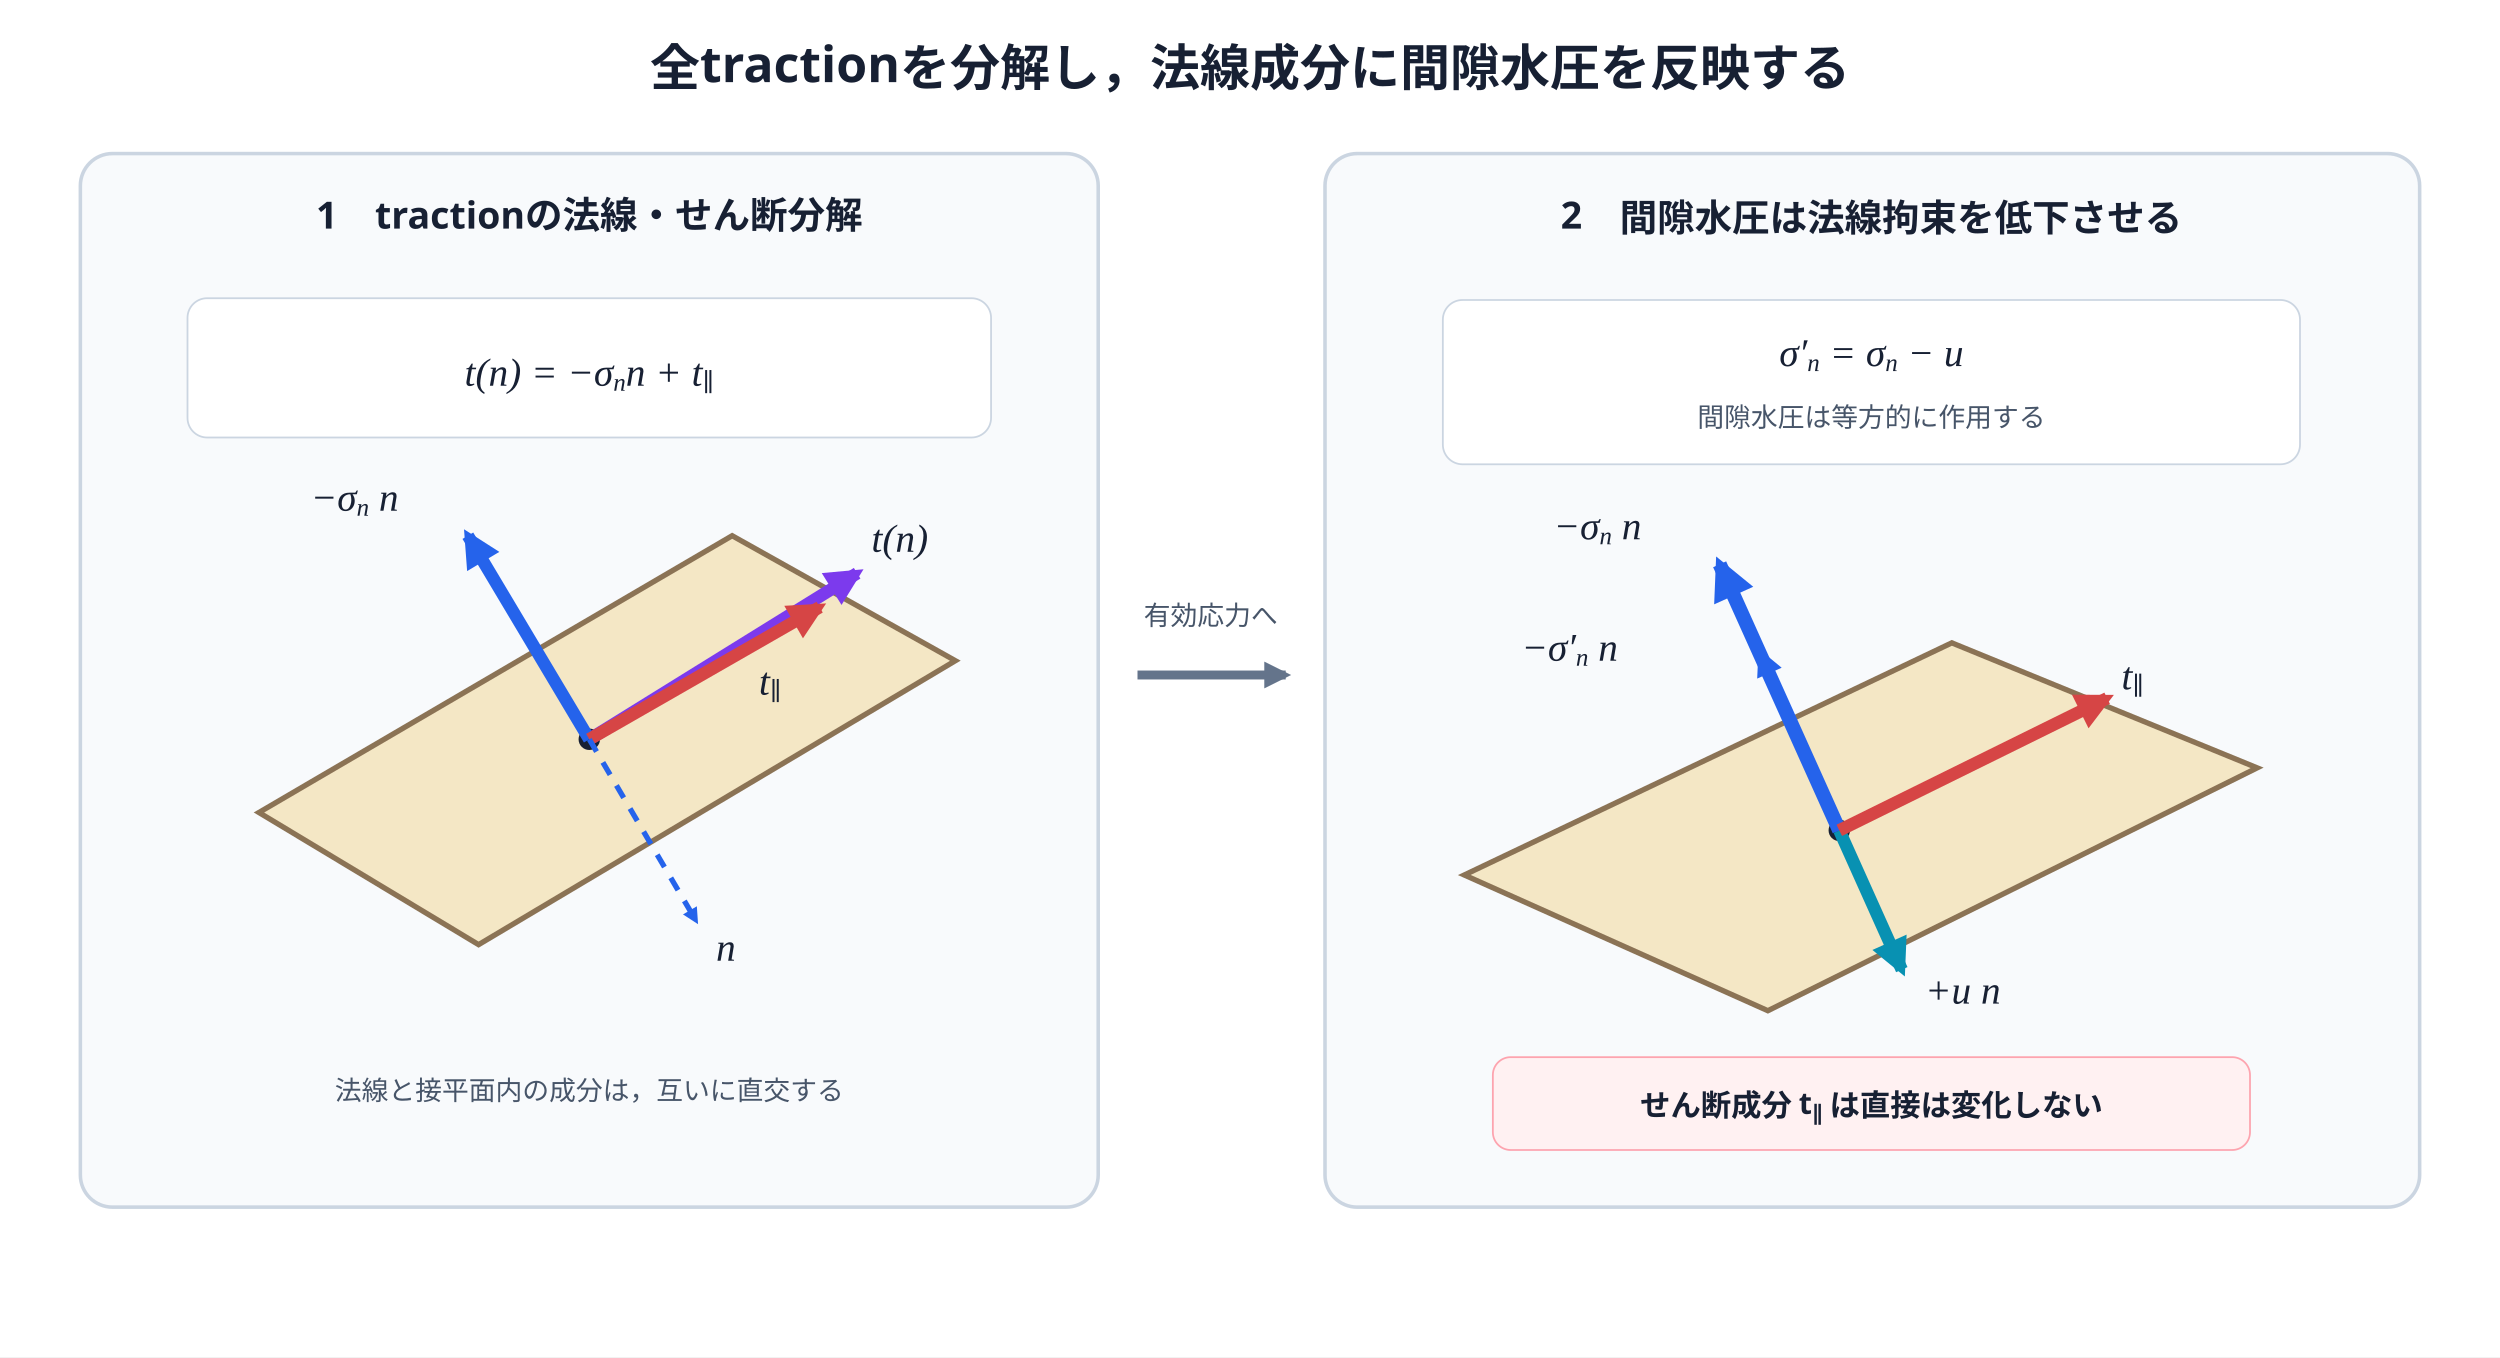
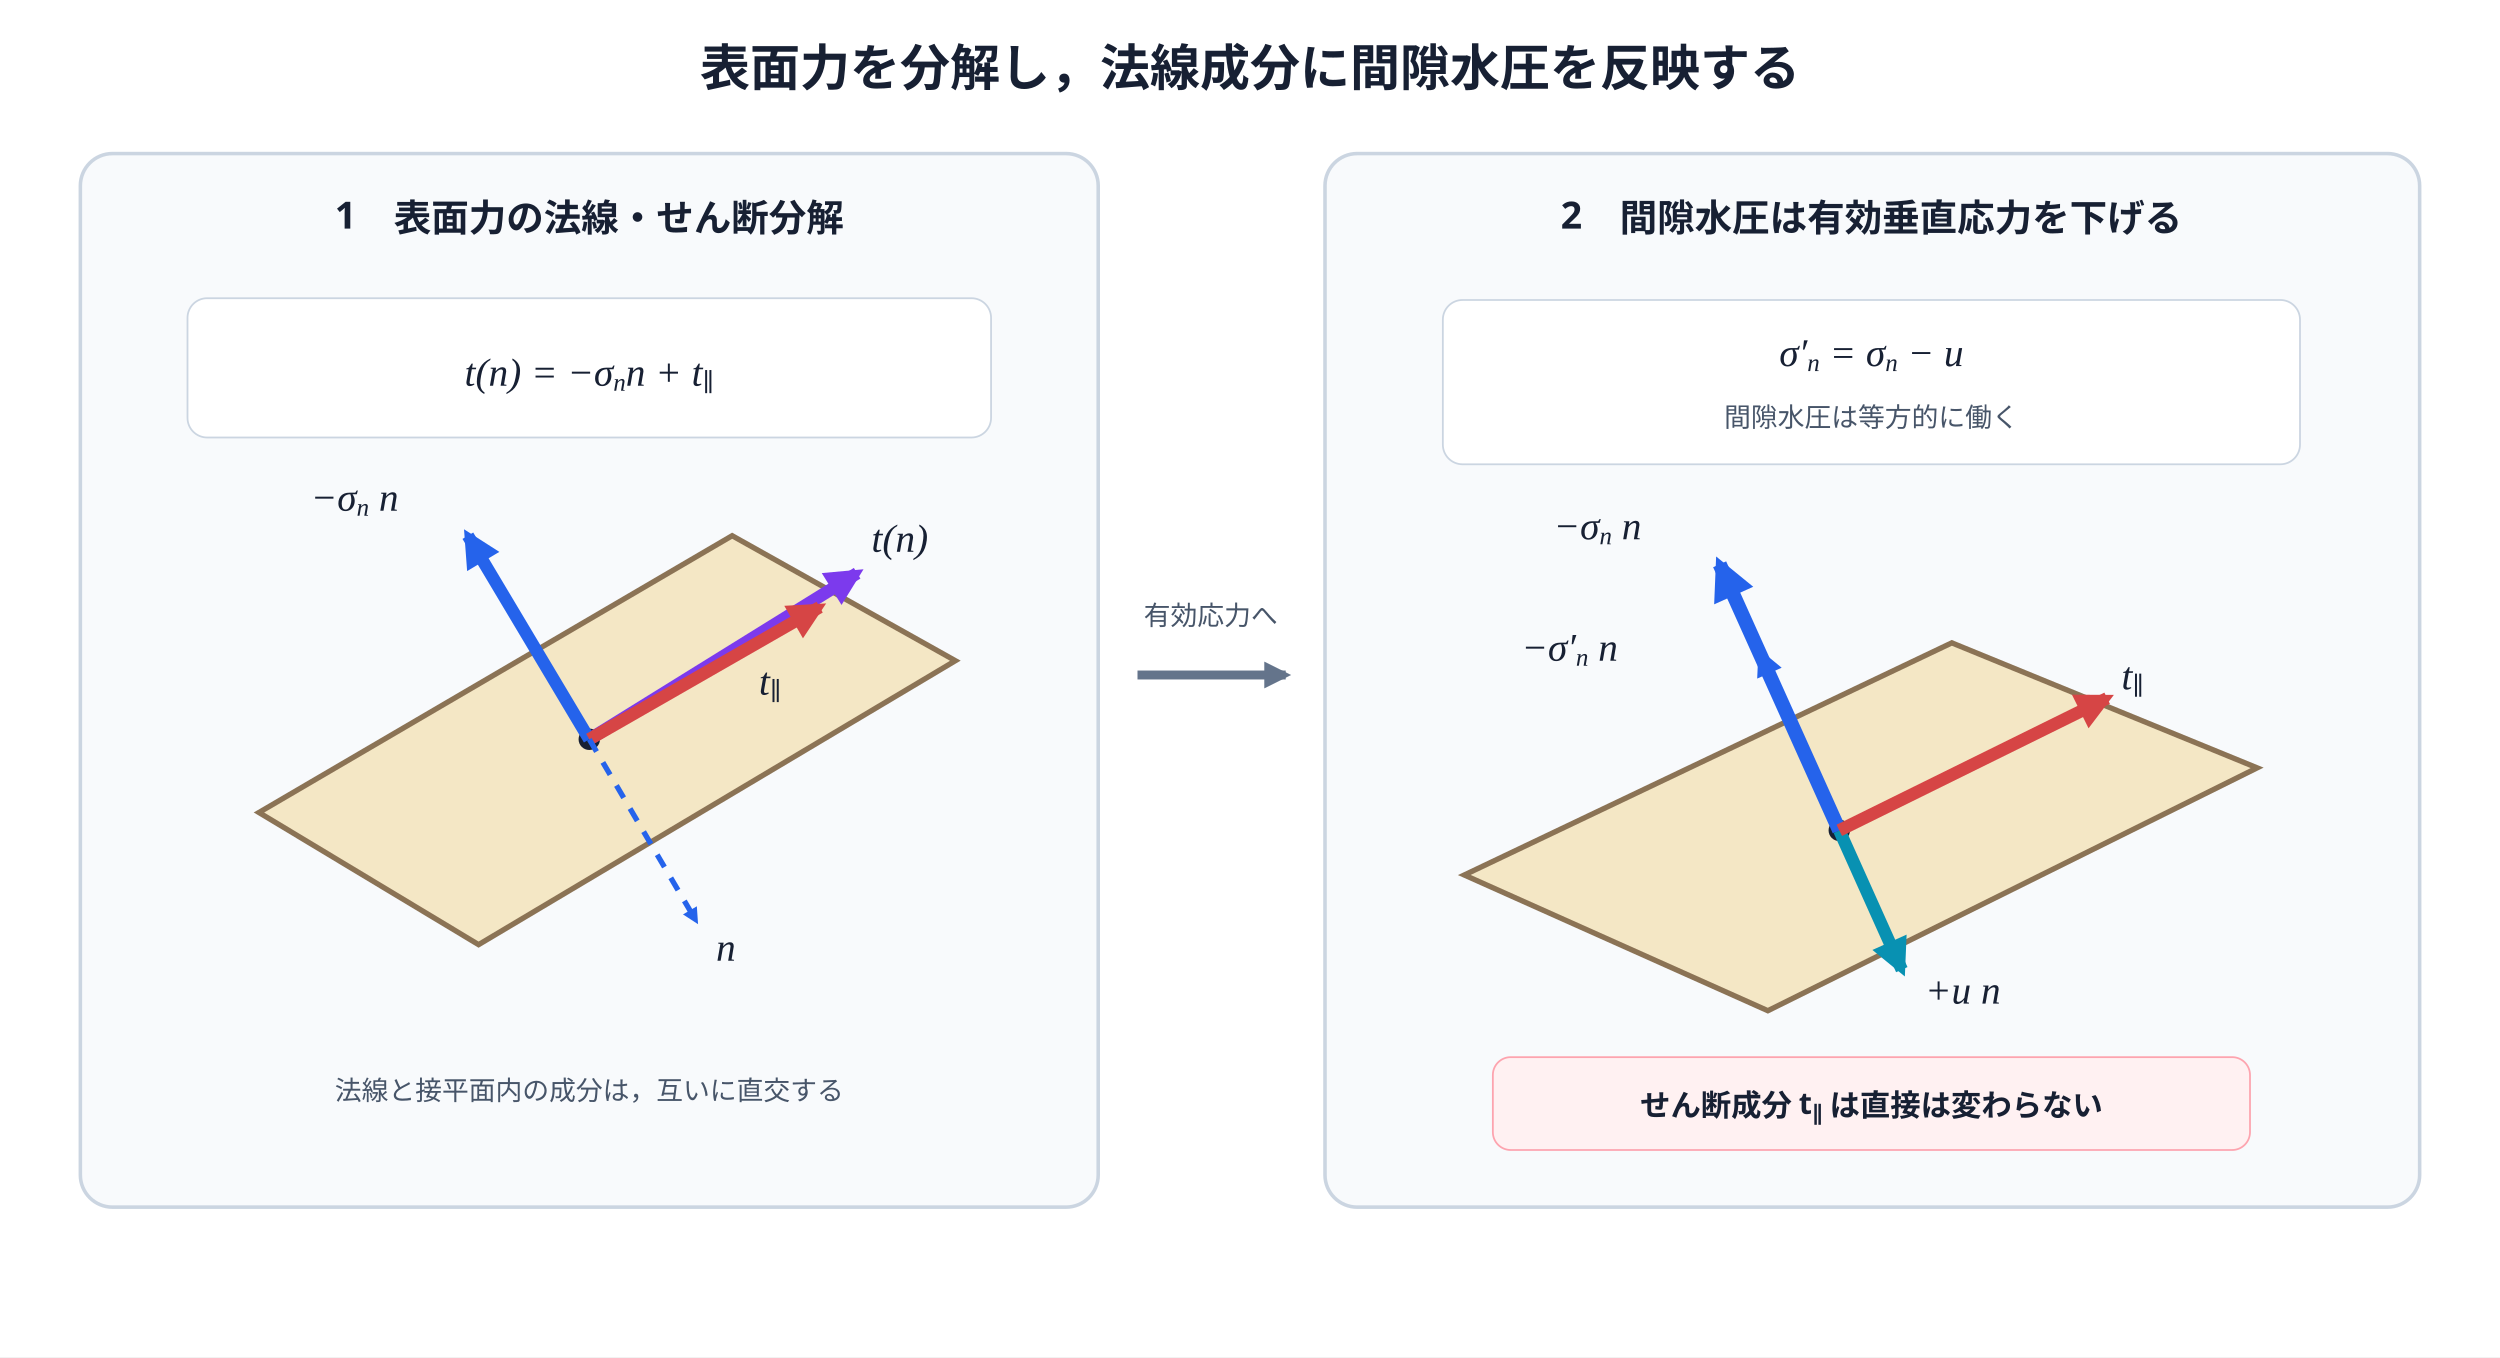
<svg xmlns="http://www.w3.org/2000/svg" width="1400" height="760" viewBox="0 0 1400 760" role="img" aria-labelledby="title desc">
  <defs>
    <marker id="blue" viewBox="0 0 10 10" markerWidth="3" markerHeight="3" refX="8" refY="5" orient="auto">
      <path d="M0 0L10 5L0 10Z" fill="#2563eb" />
    </marker>
    <marker id="cyan" viewBox="0 0 10 10" markerWidth="3" markerHeight="3" refX="8" refY="5" orient="auto">
      <path d="M0 0L10 5L0 10Z" fill="#0891b2" />
    </marker>
    <marker id="red" viewBox="0 0 10 10" markerWidth="3" markerHeight="3" refX="8" refY="5" orient="auto">
      <path d="M0 0L10 5L0 10Z" fill="#d64545" />
    </marker>
    <marker id="purple" viewBox="0 0 10 10" markerWidth="3" markerHeight="3" refX="8" refY="5" orient="auto">
      <path d="M0 0L10 5L0 10Z" fill="#7c3aed" />
    </marker>
    <marker id="gray" viewBox="0 0 10 10" markerWidth="3" markerHeight="3" refX="8" refY="5" orient="auto">
      <path d="M0 0L10 5L0 10Z" fill="#64748b" />
    </marker>
    <style>
      .title{font:700 28px "Noto Sans JP","Hiragino Sans","Yu Gothic",sans-serif;fill:#172033}.head{font:700 21px "Noto Sans JP","Hiragino Sans","Yu Gothic",sans-serif;fill:#172033}.label{font:600 17px "Noto Sans JP","Hiragino Sans","Yu Gothic",sans-serif;fill:#172033}.small{font:500 15px "Noto Sans JP","Hiragino Sans","Yu Gothic",sans-serif;fill:#475569}.math{font:italic 22px Georgia,"Times New Roman",serif;fill:#172033}.panel{fill:#f8fafc;stroke:#cbd5e1;stroke-width:2}
    </style>
  </defs>
  <rect width="1400" height="760" fill="#fff" />
-   <text x="700" y="48" text-anchor="middle" class="title">全tractionを分解し，法線成分に間隙水圧を反映する</text>
+   <text x="700" y="48" text-anchor="middle" class="title">表面力を分解し，法線成分に間隙水圧を反映する</text>
  <rect x="45" y="86" width="570" height="590" rx="18" class="panel" />
-   <text x="330" y="128" text-anchor="middle" class="head">1　tractionの法線・せん断分解</text>
+   <text x="330" y="128" text-anchor="middle" class="head">1　表面力の法線・せん断分解</text>
  <polygon points="145,455 410,300 535,370 268,529" fill="#f4e7c5" stroke="#8b7355" stroke-width="3" />
  <circle cx="330" cy="414" r="6" fill="#172033" />
  <line x1="330" y1="414" x2="480" y2="321" stroke="#7c3aed" stroke-width="7" marker-end="url(#purple)" />
  <text x="488" y="309" class="math" fill="#7c3aed">t(n)</text>
  <line x1="330" y1="414" x2="262" y2="300" stroke="#2563eb" stroke-width="7" marker-end="url(#blue)" />
  <text x="174" y="286" class="math" fill="#2563eb">−σ<tspan baseline-shift="sub" font-size="14">n</tspan> n</text>
  <line x1="330" y1="414" x2="459" y2="340" stroke="#d64545" stroke-width="7" marker-end="url(#red)" />
  <text x="425" y="389" class="math" fill="#d64545">t<tspan baseline-shift="sub" font-size="14">∥</tspan>
  </text>
  <line x1="330" y1="414" x2="390" y2="516" stroke="#2563eb" stroke-width="3" stroke-dasharray="8 7" marker-end="url(#blue)" />
  <text x="401" y="538" class="math" fill="#2563eb">n</text>
  <rect x="105" y="167" width="450" height="78" rx="11" fill="#fff" stroke="#cbd5e1" />
  <text x="330" y="216" text-anchor="middle" class="math">t(n) = −σ<tspan baseline-shift="sub" font-size="14">n</tspan>n + t<tspan baseline-shift="sub" font-size="14">∥</tspan>
  </text>
  <text x="330" y="616" text-anchor="middle" class="small">法線と接平面内の成分は，互いに直交する</text>
  <line x1="637" y1="378" x2="720" y2="378" stroke="#64748b" stroke-width="5" marker-end="url(#gray)" />
  <text x="678" y="350" text-anchor="middle" class="small">有効応力へ</text>
  <rect x="742" y="86" width="613" height="590" rx="18" class="panel" />
-   <text x="1048" y="128" text-anchor="middle" class="head">2　間隙水圧は法線拘束を低下させる</text>
+   <text x="1048" y="128" text-anchor="middle" class="head">2　間隙水圧は有効垂直応力を下げる</text>
  <polygon points="820,490 1093,360 1264,430 990,566" fill="#f4e7c5" stroke="#8b7355" stroke-width="3" />
  <circle cx="1030" cy="465" r="6" fill="#172033" />
  <line x1="1030" y1="465" x2="963" y2="316" stroke="#2563eb" stroke-width="8" marker-end="url(#blue)" />
  <text x="870" y="302" class="math" fill="#2563eb">−σ<tspan baseline-shift="sub" font-size="14">n</tspan> n</text>
  <line x1="1030" y1="465" x2="1065" y2="543" stroke="#0891b2" stroke-width="7" marker-end="url(#cyan)" />
  <text x="1078" y="562" class="math" fill="#0891b2">+u n</text>
  <line x1="1030" y1="465" x2="986" y2="366" stroke="#2563eb" stroke-width="5" stroke-dasharray="8 6" marker-end="url(#blue)" />
  <text x="852" y="370" class="math" fill="#2563eb">−σ′<tspan baseline-shift="sub" font-size="14">n</tspan> n</text>
  <line x1="1030" y1="465" x2="1180" y2="391" stroke="#d64545" stroke-width="7" marker-end="url(#red)" />
  <text x="1188" y="386" class="math" fill="#d64545">t<tspan baseline-shift="sub" font-size="14">∥</tspan>
  </text>
  <rect x="808" y="168" width="480" height="92" rx="11" fill="#fff" stroke="#cbd5e1" />
  <text x="1048" y="205" text-anchor="middle" class="math">σ′<tspan baseline-shift="sub" font-size="14">n</tspan> = σ<tspan baseline-shift="sub" font-size="14">n</tspan> − u</text>
-   <text x="1048" y="239" text-anchor="middle" class="small">間隙水圧は等方的に作用する</text>
+   <text x="1048" y="239" text-anchor="middle" class="small">間隙水圧は等方的に働く</text>
  <rect x="836" y="592" width="424" height="52" rx="10" fill="#fff1f2" stroke="#fda4af" />
-   <text x="1048" y="625" text-anchor="middle" class="label" fill="#d64545">せん断成分 t<tspan baseline-shift="sub" font-size="12">∥</tspan> は直接は変化しない</text>
+   <text x="1048" y="625" text-anchor="middle" class="label" fill="#d64545">せん断成分 t<tspan baseline-shift="sub" font-size="12">∥</tspan> は直接は変わらない</text>
</svg>
